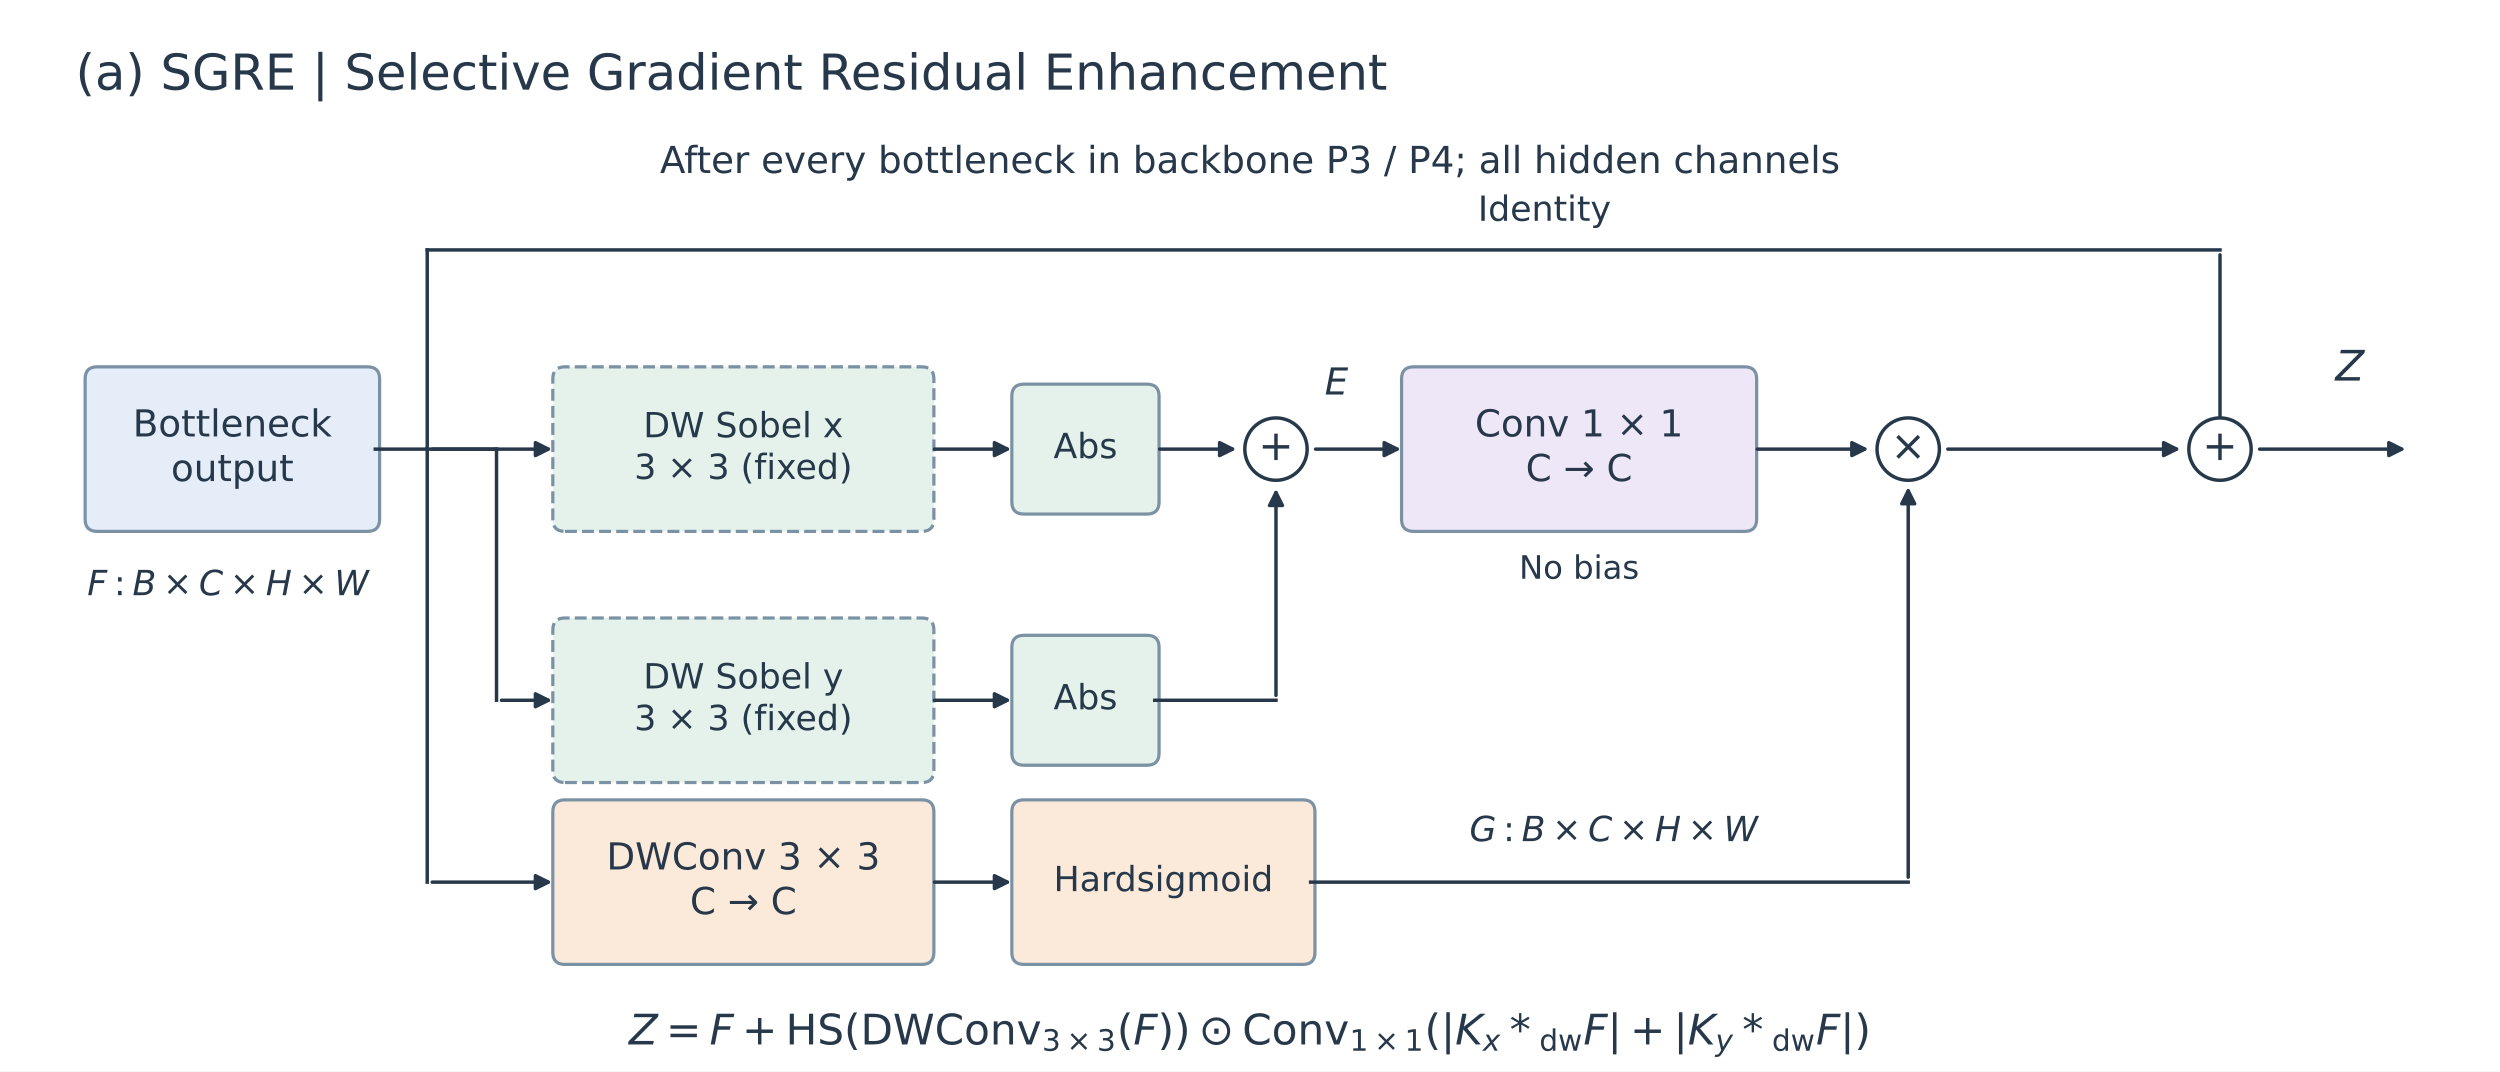
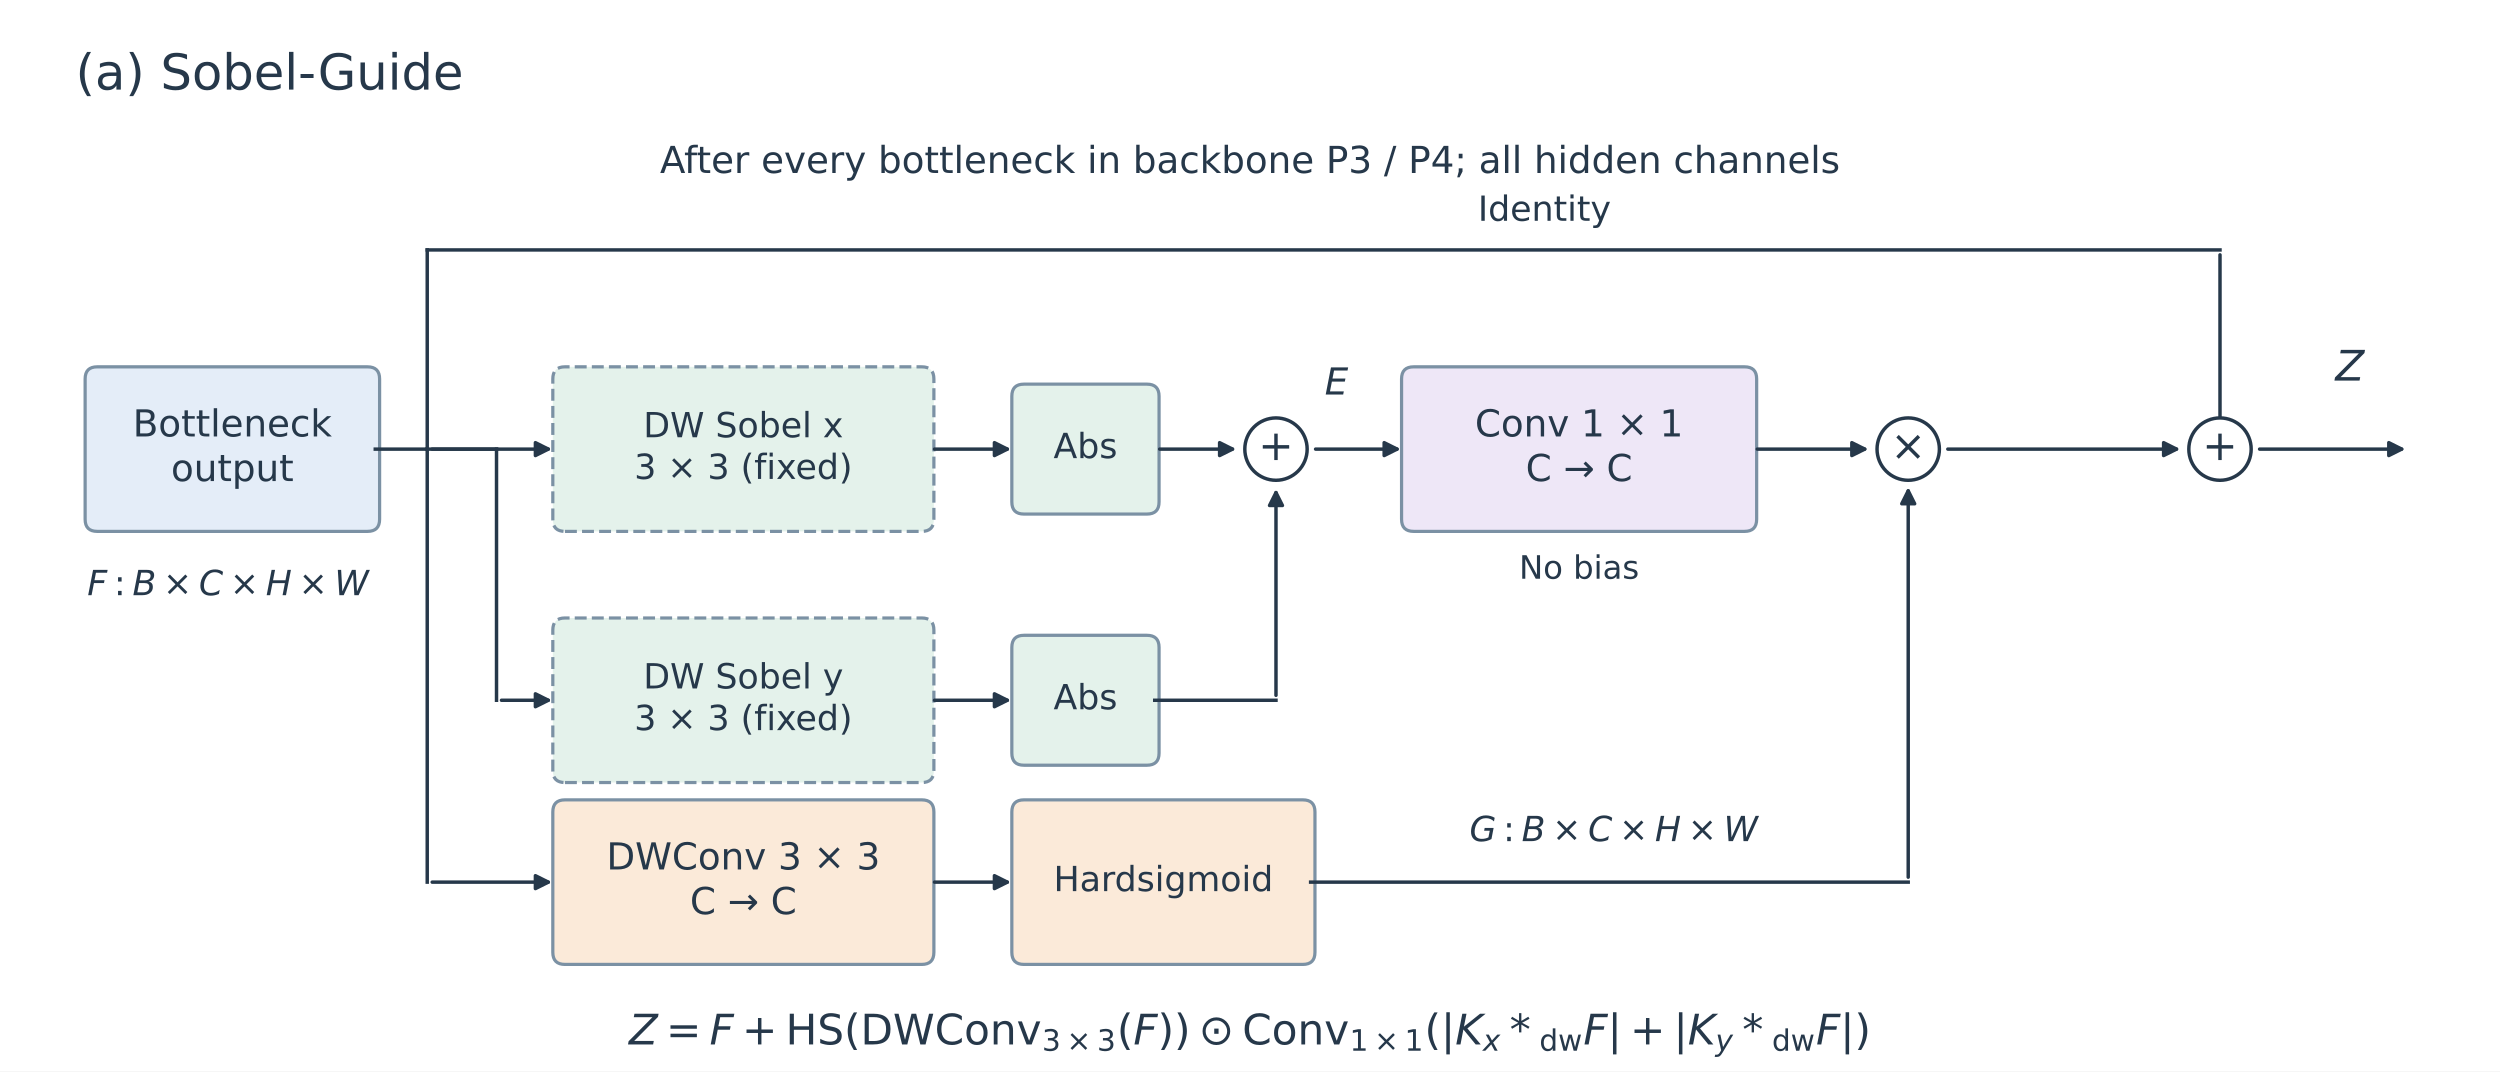
<svg xmlns="http://www.w3.org/2000/svg" width="1008pt" height="432pt" viewBox="0 0 1008 432" version="1.1">
  <defs>
    <style type="text/css">*{stroke-linejoin: round; stroke-linecap: butt}</style>
  </defs>
  <g id="figure_1">
    <g id="patch_1">
      <path d="M 0 432 L 1008 432 L 1008 0 L 0 0 z " style="fill: #ffffff" />
    </g>
    <g id="axes_1">
      <g id="patch_2">
-         <path d="M 39.215 214.254 L 148.165 214.254 Q 153.054 214.254 153.054 209.365 L 153.054 152.795 Q 153.054 147.906 148.165 147.906 L 39.215 147.906 Q 34.326 147.906 34.326 152.795 L 34.326 209.365 Q 34.326 214.254 39.215 214.254 z " clip-path="url(#p93cbaff48f)" style="fill: #e4edf8; stroke: #7b91a4; stroke-width: 1.3; stroke-linejoin: miter" />
+         <path d="M 39.215 214.254 L 148.165 214.254 Q 153.054 214.254 153.054 209.365 L 153.054 152.795 Q 153.054 147.906 148.165 147.906 L 39.215 147.906 Q 34.326 147.906 34.326 152.795 L 34.326 209.365 Q 34.326 214.254 39.215 214.254 z " clip-path="url(#p39e712f70d)" style="fill: #e4edf8; stroke: #7b91a4; stroke-width: 1.3; stroke-linejoin: miter" />
      </g>
      <g id="patch_3">
-         <path d="M 895.104 102.759 Q 895.104 140.918 895.104 177.512 " clip-path="url(#p93cbaff48f)" style="fill: none; stroke: #26384a; stroke-width: 1.4; stroke-linecap: round" />
-         <path d="M 897.704 172.312 L 895.104 177.512 L 892.504 172.312 z " clip-path="url(#p93cbaff48f)" style="fill: #26384a; stroke: #26384a; stroke-width: 1.4; stroke-linecap: round" />
+         <path d="M 895.104 102.759 Q 895.104 140.918 895.104 177.512 " clip-path="url(#p39e712f70d)" style="fill: none; stroke: #26384a; stroke-width: 1.4; stroke-linecap: round" />
+         <path d="M 897.704 172.312 L 895.104 177.512 L 892.504 172.312 z " clip-path="url(#p39e712f70d)" style="fill: #26384a; stroke: #26384a; stroke-width: 1.4; stroke-linecap: round" />
      </g>
      <g id="patch_4">
-         <path d="M 174.258 355.68 Q 198.448 355.68 221.073 355.68 " clip-path="url(#p93cbaff48f)" style="fill: none; stroke: #26384a; stroke-width: 1.4; stroke-linecap: round" />
-         <path d="M 215.873 353.08 L 221.073 355.68 L 215.873 358.28 z " clip-path="url(#p93cbaff48f)" style="fill: #26384a; stroke: #26384a; stroke-width: 1.4; stroke-linecap: round" />
+         <path d="M 174.258 355.68 Q 198.448 355.68 221.073 355.68 " clip-path="url(#p39e712f70d)" style="fill: none; stroke: #26384a; stroke-width: 1.4; stroke-linecap: round" />
+         <path d="M 215.873 353.08 L 221.073 355.68 L 215.873 358.28 z " clip-path="url(#p39e712f70d)" style="fill: #26384a; stroke: #26384a; stroke-width: 1.4; stroke-linecap: round" />
      </g>
      <g id="patch_5">
-         <path d="M 227.783 388.854 L 371.653 388.854 Q 376.542 388.854 376.542 383.965 L 376.542 327.395 Q 376.542 322.506 371.653 322.506 L 227.783 322.506 Q 222.894 322.506 222.894 327.395 L 222.894 383.965 Q 222.894 388.854 227.783 388.854 z " clip-path="url(#p93cbaff48f)" style="fill: #fbead9; stroke: #7b91a4; stroke-width: 1.3; stroke-linejoin: miter" />
+         <path d="M 227.783 388.854 L 371.653 388.854 Q 376.542 388.854 376.542 383.965 L 376.542 327.395 Q 376.542 322.506 371.653 322.506 L 227.783 322.506 Q 222.894 322.506 222.894 327.395 L 222.894 383.965 Q 222.894 388.854 227.783 388.854 z " clip-path="url(#p39e712f70d)" style="fill: #fbead9; stroke: #7b91a4; stroke-width: 1.3; stroke-linejoin: miter" />
      </g>
      <g id="patch_6">
-         <path d="M 376.795 355.68 Q 392.257 355.68 406.153 355.68 " clip-path="url(#p93cbaff48f)" style="fill: none; stroke: #26384a; stroke-width: 1.4; stroke-linecap: round" />
-         <path d="M 400.953 353.08 L 406.153 355.68 L 400.953 358.28 z " clip-path="url(#p93cbaff48f)" style="fill: #26384a; stroke: #26384a; stroke-width: 1.4; stroke-linecap: round" />
+         <path d="M 376.795 355.68 Q 392.257 355.68 406.153 355.68 " clip-path="url(#p39e712f70d)" style="fill: none; stroke: #26384a; stroke-width: 1.4; stroke-linecap: round" />
+         <path d="M 400.953 353.08 L 406.153 355.68 L 400.953 358.28 z " clip-path="url(#p39e712f70d)" style="fill: #26384a; stroke: #26384a; stroke-width: 1.4; stroke-linecap: round" />
      </g>
      <g id="patch_7">
-         <path d="M 412.859 388.854 L 525.301 388.854 Q 530.19 388.854 530.19 383.965 L 530.19 327.395 Q 530.19 322.506 525.301 322.506 L 412.859 322.506 Q 407.97 322.506 407.97 327.395 L 407.97 383.965 Q 407.97 388.854 412.859 388.854 z " clip-path="url(#p93cbaff48f)" style="fill: #fbead9; stroke: #7b91a4; stroke-width: 1.3; stroke-linejoin: miter" />
+         <path d="M 412.859 388.854 L 525.301 388.854 Q 530.19 388.854 530.19 383.965 L 530.19 327.395 Q 530.19 322.506 525.301 322.506 L 412.859 322.506 Q 407.97 322.506 407.97 327.395 L 407.97 383.965 Q 407.97 388.854 412.859 388.854 z " clip-path="url(#p39e712f70d)" style="fill: #fbead9; stroke: #7b91a4; stroke-width: 1.3; stroke-linejoin: miter" />
      </g>
      <g id="patch_8">
-         <path d="M 769.392 353.676 Q 769.392 275.012 769.392 197.913 " clip-path="url(#p93cbaff48f)" style="fill: none; stroke: #26384a; stroke-width: 1.4; stroke-linecap: round" />
-         <path d="M 766.792 203.113 L 769.392 197.913 L 771.992 203.113 z " clip-path="url(#p93cbaff48f)" style="fill: #26384a; stroke: #26384a; stroke-width: 1.4; stroke-linecap: round" />
+         <path d="M 769.392 353.676 Q 769.392 275.012 769.392 197.913 " clip-path="url(#p39e712f70d)" style="fill: none; stroke: #26384a; stroke-width: 1.4; stroke-linecap: round" />
+         <path d="M 766.792 203.113 L 769.392 197.913 L 771.992 203.113 z " clip-path="url(#p39e712f70d)" style="fill: #26384a; stroke: #26384a; stroke-width: 1.4; stroke-linecap: round" />
      </g>
      <g id="patch_9">
-         <path d="M 174.258 181.08 Q 198.448 181.08 221.073 181.08 " clip-path="url(#p93cbaff48f)" style="fill: none; stroke: #26384a; stroke-width: 1.4; stroke-linecap: round" />
-         <path d="M 215.873 178.48 L 221.073 181.08 L 215.873 183.68 z " clip-path="url(#p93cbaff48f)" style="fill: #26384a; stroke: #26384a; stroke-width: 1.4; stroke-linecap: round" />
+         <path d="M 174.258 181.08 Q 198.448 181.08 221.073 181.08 " clip-path="url(#p39e712f70d)" style="fill: none; stroke: #26384a; stroke-width: 1.4; stroke-linecap: round" />
+         <path d="M 215.873 178.48 L 221.073 181.08 L 215.873 183.68 z " clip-path="url(#p39e712f70d)" style="fill: #26384a; stroke: #26384a; stroke-width: 1.4; stroke-linecap: round" />
      </g>
      <g id="patch_10">
-         <path d="M 227.783 214.254 L 371.653 214.254 Q 376.542 214.254 376.542 209.365 L 376.542 152.795 Q 376.542 147.906 371.653 147.906 L 227.783 147.906 Q 222.894 147.906 222.894 152.795 L 222.894 209.365 Q 222.894 214.254 227.783 214.254 z " clip-path="url(#p93cbaff48f)" style="fill: #e4f2eb; stroke-dasharray: 4.81,2.08; stroke-dashoffset: 0; stroke: #7b91a4; stroke-width: 1.3; stroke-linejoin: miter" />
+         <path d="M 227.783 214.254 L 371.653 214.254 Q 376.542 214.254 376.542 209.365 L 376.542 152.795 Q 376.542 147.906 371.653 147.906 L 227.783 147.906 Q 222.894 147.906 222.894 152.795 L 222.894 209.365 Q 222.894 214.254 227.783 214.254 z " clip-path="url(#p39e712f70d)" style="fill: #e4f2eb; stroke-dasharray: 4.81,2.08; stroke-dashoffset: 0; stroke: #7b91a4; stroke-width: 1.3; stroke-linejoin: miter" />
      </g>
      <g id="patch_11">
-         <path d="M 202.198 282.348 Q 212.418 282.348 221.072 282.348 " clip-path="url(#p93cbaff48f)" style="fill: none; stroke: #26384a; stroke-width: 1.4; stroke-linecap: round" />
-         <path d="M 215.872 279.748 L 221.072 282.348 L 215.872 284.948 z " clip-path="url(#p93cbaff48f)" style="fill: #26384a; stroke: #26384a; stroke-width: 1.4; stroke-linecap: round" />
+         <path d="M 202.198 282.348 Q 212.418 282.348 221.072 282.348 " clip-path="url(#p39e712f70d)" style="fill: none; stroke: #26384a; stroke-width: 1.4; stroke-linecap: round" />
+         <path d="M 215.872 279.748 L 221.072 282.348 L 215.872 284.948 z " clip-path="url(#p39e712f70d)" style="fill: #26384a; stroke: #26384a; stroke-width: 1.4; stroke-linecap: round" />
      </g>
      <g id="patch_12">
-         <path d="M 227.783 315.522 L 371.653 315.522 Q 376.542 315.522 376.542 310.633 L 376.542 254.063 Q 376.542 249.174 371.653 249.174 L 227.783 249.174 Q 222.894 249.174 222.894 254.063 L 222.894 310.633 Q 222.894 315.522 227.783 315.522 z " clip-path="url(#p93cbaff48f)" style="fill: #e4f2eb; stroke-dasharray: 4.81,2.08; stroke-dashoffset: 0; stroke: #7b91a4; stroke-width: 1.3; stroke-linejoin: miter" />
+         <path d="M 227.783 315.522 L 371.653 315.522 Q 376.542 315.522 376.542 310.633 L 376.542 254.063 Q 376.542 249.174 371.653 249.174 L 227.783 249.174 Q 222.894 249.174 222.894 254.063 L 222.894 310.633 Q 222.894 315.522 227.783 315.522 z " clip-path="url(#p39e712f70d)" style="fill: #e4f2eb; stroke-dasharray: 4.81,2.08; stroke-dashoffset: 0; stroke: #7b91a4; stroke-width: 1.3; stroke-linejoin: miter" />
      </g>
      <g id="patch_13">
-         <path d="M 412.859 207.27 L 462.445 207.27 Q 467.334 207.27 467.334 202.381 L 467.334 159.779 Q 467.334 154.89 462.445 154.89 L 412.859 154.89 Q 407.97 154.89 407.97 159.779 L 407.97 202.381 Q 407.97 207.27 412.859 207.27 z " clip-path="url(#p93cbaff48f)" style="fill: #e4f2eb; stroke: #7b91a4; stroke-width: 1.3; stroke-linejoin: miter" />
+         <path d="M 412.859 207.27 L 462.445 207.27 Q 467.334 207.27 467.334 202.381 L 467.334 159.779 Q 467.334 154.89 462.445 154.89 L 412.859 154.89 Q 407.97 154.89 407.97 159.779 L 407.97 202.381 Q 407.97 207.27 412.859 207.27 z " clip-path="url(#p39e712f70d)" style="fill: #e4f2eb; stroke: #7b91a4; stroke-width: 1.3; stroke-linejoin: miter" />
      </g>
      <g id="patch_14">
-         <path d="M 412.859 308.538 L 462.445 308.538 Q 467.334 308.538 467.334 303.649 L 467.334 261.047 Q 467.334 256.158 462.445 256.158 L 412.859 256.158 Q 407.97 256.158 407.97 261.047 L 407.97 303.649 Q 407.97 308.538 412.859 308.538 z " clip-path="url(#p93cbaff48f)" style="fill: #e4f2eb; stroke: #7b91a4; stroke-width: 1.3; stroke-linejoin: miter" />
+         <path d="M 412.859 308.538 L 462.445 308.538 Q 467.334 308.538 467.334 303.649 L 467.334 261.047 Q 467.334 256.158 462.445 256.158 L 412.859 256.158 Q 407.97 256.158 407.97 261.047 L 407.97 303.649 Q 407.97 308.538 412.859 308.538 z " clip-path="url(#p39e712f70d)" style="fill: #e4f2eb; stroke: #7b91a4; stroke-width: 1.3; stroke-linejoin: miter" />
      </g>
      <g id="patch_15">
-         <path d="M 376.795 181.08 Q 392.257 181.08 406.153 181.08 " clip-path="url(#p93cbaff48f)" style="fill: none; stroke: #26384a; stroke-width: 1.4; stroke-linecap: round" />
-         <path d="M 400.953 178.48 L 406.153 181.08 L 400.953 183.68 z " clip-path="url(#p93cbaff48f)" style="fill: #26384a; stroke: #26384a; stroke-width: 1.4; stroke-linecap: round" />
+         <path d="M 376.795 181.08 Q 392.257 181.08 406.153 181.08 " clip-path="url(#p39e712f70d)" style="fill: none; stroke: #26384a; stroke-width: 1.4; stroke-linecap: round" />
+         <path d="M 400.953 178.48 L 406.153 181.08 L 400.953 183.68 z " clip-path="url(#p39e712f70d)" style="fill: #26384a; stroke: #26384a; stroke-width: 1.4; stroke-linecap: round" />
      </g>
      <g id="patch_16">
-         <path d="M 376.795 282.348 Q 392.257 282.348 406.153 282.348 " clip-path="url(#p93cbaff48f)" style="fill: none; stroke: #26384a; stroke-width: 1.4; stroke-linecap: round" />
-         <path d="M 400.953 279.748 L 406.153 282.348 L 400.953 284.948 z " clip-path="url(#p93cbaff48f)" style="fill: #26384a; stroke: #26384a; stroke-width: 1.4; stroke-linecap: round" />
+         <path d="M 376.795 282.348 Q 392.257 282.348 406.153 282.348 " clip-path="url(#p39e712f70d)" style="fill: none; stroke: #26384a; stroke-width: 1.4; stroke-linecap: round" />
+         <path d="M 400.953 279.748 L 406.153 282.348 L 400.953 284.948 z " clip-path="url(#p39e712f70d)" style="fill: #26384a; stroke: #26384a; stroke-width: 1.4; stroke-linecap: round" />
      </g>
      <g id="patch_17">
-         <path d="M 514.476 193.651 C 517.81 193.651 521.008 192.327 523.365 189.969 C 525.723 187.612 527.047 184.414 527.047 181.08 C 527.047 177.746 525.723 174.548 523.365 172.191 C 521.008 169.833 517.81 168.509 514.476 168.509 C 511.142 168.509 507.944 169.833 505.587 172.191 C 503.229 174.548 501.905 177.746 501.905 181.08 C 501.905 184.414 503.229 187.612 505.587 189.969 C 507.944 192.327 511.142 193.651 514.476 193.651 z " clip-path="url(#p93cbaff48f)" style="fill: #ffffff; stroke: #26384a; stroke-width: 1.4; stroke-linejoin: miter" />
+         <path d="M 514.476 193.651 C 517.81 193.651 521.008 192.327 523.365 189.969 C 525.723 187.612 527.047 184.414 527.047 181.08 C 527.047 177.746 525.723 174.548 523.365 172.191 C 521.008 169.833 517.81 168.509 514.476 168.509 C 511.142 168.509 507.944 169.833 505.587 172.191 C 503.229 174.548 501.905 177.746 501.905 181.08 C 501.905 184.414 503.229 187.612 505.587 189.969 C 507.944 192.327 511.142 193.651 514.476 193.651 z " clip-path="url(#p39e712f70d)" style="fill: #ffffff; stroke: #26384a; stroke-width: 1.4; stroke-linejoin: miter" />
      </g>
      <g id="patch_18">
-         <path d="M 467.587 181.08 Q 483.049 181.08 496.945 181.08 " clip-path="url(#p93cbaff48f)" style="fill: none; stroke: #26384a; stroke-width: 1.4; stroke-linecap: round" />
-         <path d="M 491.745 178.48 L 496.945 181.08 L 491.745 183.68 z " clip-path="url(#p93cbaff48f)" style="fill: #26384a; stroke: #26384a; stroke-width: 1.4; stroke-linecap: round" />
+         <path d="M 467.587 181.08 Q 483.049 181.08 496.945 181.08 " clip-path="url(#p39e712f70d)" style="fill: none; stroke: #26384a; stroke-width: 1.4; stroke-linecap: round" />
+         <path d="M 491.745 178.48 L 496.945 181.08 L 491.745 183.68 z " clip-path="url(#p39e712f70d)" style="fill: #26384a; stroke: #26384a; stroke-width: 1.4; stroke-linecap: round" />
      </g>
      <g id="patch_19">
-         <path d="M 514.476 280.347 Q 514.476 238.698 514.476 198.615 " clip-path="url(#p93cbaff48f)" style="fill: none; stroke: #26384a; stroke-width: 1.4; stroke-linecap: round" />
-         <path d="M 511.876 203.815 L 514.476 198.615 L 517.076 203.815 z " clip-path="url(#p93cbaff48f)" style="fill: #26384a; stroke: #26384a; stroke-width: 1.4; stroke-linecap: round" />
+         <path d="M 514.476 280.347 Q 514.476 238.698 514.476 198.615 " clip-path="url(#p39e712f70d)" style="fill: none; stroke: #26384a; stroke-width: 1.4; stroke-linecap: round" />
+         <path d="M 511.876 203.815 L 514.476 198.615 L 517.076 203.815 z " clip-path="url(#p39e712f70d)" style="fill: #26384a; stroke: #26384a; stroke-width: 1.4; stroke-linecap: round" />
      </g>
      <g id="patch_20">
-         <path d="M 530.446 181.08 Q 547.653 181.08 563.295 181.08 " clip-path="url(#p93cbaff48f)" style="fill: none; stroke: #26384a; stroke-width: 1.4; stroke-linecap: round" />
-         <path d="M 558.095 178.48 L 563.295 181.08 L 558.095 183.68 z " clip-path="url(#p93cbaff48f)" style="fill: #26384a; stroke: #26384a; stroke-width: 1.4; stroke-linecap: round" />
+         <path d="M 530.446 181.08 Q 547.653 181.08 563.295 181.08 " clip-path="url(#p39e712f70d)" style="fill: none; stroke: #26384a; stroke-width: 1.4; stroke-linecap: round" />
+         <path d="M 558.095 178.48 L 563.295 181.08 L 558.095 183.68 z " clip-path="url(#p39e712f70d)" style="fill: #26384a; stroke: #26384a; stroke-width: 1.4; stroke-linecap: round" />
      </g>
      <g id="patch_21">
-         <path d="M 569.999 214.254 L 703.393 214.254 Q 708.282 214.254 708.282 209.365 L 708.282 152.795 Q 708.282 147.906 703.393 147.906 L 569.999 147.906 Q 565.11 147.906 565.11 152.795 L 565.11 209.365 Q 565.11 214.254 569.999 214.254 z " clip-path="url(#p93cbaff48f)" style="fill: #eee7f7; stroke: #7b91a4; stroke-width: 1.3; stroke-linejoin: miter" />
+         <path d="M 569.999 214.254 L 703.393 214.254 Q 708.282 214.254 708.282 209.365 L 708.282 152.795 Q 708.282 147.906 703.393 147.906 L 569.999 147.906 Q 565.11 147.906 565.11 152.795 L 565.11 209.365 Q 565.11 214.254 569.999 214.254 z " clip-path="url(#p39e712f70d)" style="fill: #eee7f7; stroke: #7b91a4; stroke-width: 1.3; stroke-linejoin: miter" />
      </g>
      <g id="patch_22">
-         <path d="M 708.538 181.08 Q 730.981 181.08 751.858 181.08 " clip-path="url(#p93cbaff48f)" style="fill: none; stroke: #26384a; stroke-width: 1.4; stroke-linecap: round" />
-         <path d="M 746.658 178.48 L 751.858 181.08 L 746.658 183.68 z " clip-path="url(#p93cbaff48f)" style="fill: #26384a; stroke: #26384a; stroke-width: 1.4; stroke-linecap: round" />
+         <path d="M 708.538 181.08 Q 730.981 181.08 751.858 181.08 " clip-path="url(#p39e712f70d)" style="fill: none; stroke: #26384a; stroke-width: 1.4; stroke-linecap: round" />
+         <path d="M 746.658 178.48 L 751.858 181.08 L 746.658 183.68 z " clip-path="url(#p39e712f70d)" style="fill: #26384a; stroke: #26384a; stroke-width: 1.4; stroke-linecap: round" />
      </g>
      <g id="patch_23">
-         <path d="M 769.392 193.651 C 772.726 193.651 775.924 192.327 778.281 189.969 C 780.639 187.612 781.963 184.414 781.963 181.08 C 781.963 177.746 780.639 174.548 778.281 172.191 C 775.924 169.833 772.726 168.509 769.392 168.509 C 766.058 168.509 762.86 169.833 760.503 172.191 C 758.145 174.548 756.821 177.746 756.821 181.08 C 756.821 184.414 758.145 187.612 760.503 189.969 C 762.86 192.327 766.058 193.651 769.392 193.651 z " clip-path="url(#p93cbaff48f)" style="fill: #ffffff; stroke: #26384a; stroke-width: 1.4; stroke-linejoin: miter" />
+         <path d="M 769.392 193.651 C 772.726 193.651 775.924 192.327 778.281 189.969 C 780.639 187.612 781.963 184.414 781.963 181.08 C 781.963 177.746 780.639 174.548 778.281 172.191 C 775.924 169.833 772.726 168.509 769.392 168.509 C 766.058 168.509 762.86 169.833 760.503 172.191 C 758.145 174.548 756.821 177.746 756.821 181.08 C 756.821 184.414 758.145 187.612 760.503 189.969 C 762.86 192.327 766.058 193.651 769.392 193.651 z " clip-path="url(#p39e712f70d)" style="fill: #ffffff; stroke: #26384a; stroke-width: 1.4; stroke-linejoin: miter" />
      </g>
      <g id="patch_24">
-         <path d="M 785.362 181.08 Q 832.248 181.08 877.569 181.08 " clip-path="url(#p93cbaff48f)" style="fill: none; stroke: #26384a; stroke-width: 1.4; stroke-linecap: round" />
-         <path d="M 872.369 178.48 L 877.569 181.08 L 872.369 183.68 z " clip-path="url(#p93cbaff48f)" style="fill: #26384a; stroke: #26384a; stroke-width: 1.4; stroke-linecap: round" />
+         <path d="M 785.362 181.08 Q 832.248 181.08 877.569 181.08 " clip-path="url(#p39e712f70d)" style="fill: none; stroke: #26384a; stroke-width: 1.4; stroke-linecap: round" />
+         <path d="M 872.369 178.48 L 877.569 181.08 L 872.369 183.68 z " clip-path="url(#p39e712f70d)" style="fill: #26384a; stroke: #26384a; stroke-width: 1.4; stroke-linecap: round" />
      </g>
      <g id="patch_25">
-         <path d="M 895.104 193.651 C 898.438 193.651 901.636 192.327 903.993 189.969 C 906.351 187.612 907.675 184.414 907.675 181.08 C 907.675 177.746 906.351 174.548 903.993 172.191 C 901.636 169.833 898.438 168.509 895.104 168.509 C 891.77 168.509 888.572 169.833 886.215 172.191 C 883.857 174.548 882.533 177.746 882.533 181.08 C 882.533 184.414 883.857 187.612 886.215 189.969 C 888.572 192.327 891.77 193.651 895.104 193.651 z " clip-path="url(#p93cbaff48f)" style="fill: #ffffff; stroke: #26384a; stroke-width: 1.4; stroke-linejoin: miter" />
+         <path d="M 895.104 193.651 C 898.438 193.651 901.636 192.327 903.993 189.969 C 906.351 187.612 907.675 184.414 907.675 181.08 C 907.675 177.746 906.351 174.548 903.993 172.191 C 901.636 169.833 898.438 168.509 895.104 168.509 C 891.77 168.509 888.572 169.833 886.215 172.191 C 883.857 174.548 882.533 177.746 882.533 181.08 C 882.533 184.414 883.857 187.612 886.215 189.969 C 888.572 192.327 891.77 193.651 895.104 193.651 z " clip-path="url(#p39e712f70d)" style="fill: #ffffff; stroke: #26384a; stroke-width: 1.4; stroke-linejoin: miter" />
      </g>
      <g id="patch_26">
-         <path d="M 911.071 181.08 Q 940.498 181.08 968.361 181.08 " clip-path="url(#p93cbaff48f)" style="fill: none; stroke: #26384a; stroke-width: 1.4; stroke-linecap: round" />
-         <path d="M 963.161 178.48 L 968.361 181.08 L 963.161 183.68 z " clip-path="url(#p93cbaff48f)" style="fill: #26384a; stroke: #26384a; stroke-width: 1.4; stroke-linecap: round" />
+         <path d="M 911.071 181.08 Q 940.498 181.08 968.361 181.08 " clip-path="url(#p39e712f70d)" style="fill: none; stroke: #26384a; stroke-width: 1.4; stroke-linecap: round" />
+         <path d="M 963.161 178.48 L 968.361 181.08 L 963.161 183.68 z " clip-path="url(#p39e712f70d)" style="fill: #26384a; stroke: #26384a; stroke-width: 1.4; stroke-linecap: round" />
      </g>
      <g id="line2d_1">
-         <path d="M 151.308 181.08 L 172.26 181.08 " clip-path="url(#p93cbaff48f)" style="fill: none; stroke: #26384a; stroke-width: 1.4; stroke-linecap: square" />
+         <path d="M 151.308 181.08 L 172.26 181.08 " clip-path="url(#p39e712f70d)" style="fill: none; stroke: #26384a; stroke-width: 1.4; stroke-linecap: square" />
      </g>
      <g id="line2d_2">
-         <path d="M 172.26 181.08 L 172.26 100.764 " clip-path="url(#p93cbaff48f)" style="fill: none; stroke: #26384a; stroke-width: 1.4; stroke-linecap: square" />
+         <path d="M 172.26 181.08 L 172.26 100.764 " clip-path="url(#p39e712f70d)" style="fill: none; stroke: #26384a; stroke-width: 1.4; stroke-linecap: square" />
      </g>
      <g id="line2d_3">
-         <path d="M 172.26 100.764 L 895.104 100.764 " clip-path="url(#p93cbaff48f)" style="fill: none; stroke: #26384a; stroke-width: 1.4; stroke-linecap: square" />
+         <path d="M 172.26 100.764 L 895.104 100.764 " clip-path="url(#p39e712f70d)" style="fill: none; stroke: #26384a; stroke-width: 1.4; stroke-linecap: square" />
      </g>
      <g id="line2d_4">
-         <path d="M 172.26 181.08 L 172.26 355.68 " clip-path="url(#p93cbaff48f)" style="fill: none; stroke: #26384a; stroke-width: 1.4; stroke-linecap: square" />
+         <path d="M 172.26 181.08 L 172.26 355.68 " clip-path="url(#p39e712f70d)" style="fill: none; stroke: #26384a; stroke-width: 1.4; stroke-linecap: square" />
      </g>
      <g id="line2d_5">
-         <path d="M 528.444 355.68 L 769.392 355.68 " clip-path="url(#p93cbaff48f)" style="fill: none; stroke: #26384a; stroke-width: 1.4; stroke-linecap: square" />
+         <path d="M 528.444 355.68 L 769.392 355.68 " clip-path="url(#p39e712f70d)" style="fill: none; stroke: #26384a; stroke-width: 1.4; stroke-linecap: square" />
      </g>
      <g id="line2d_6">
-         <path d="M 172.26 181.08 L 200.196 181.08 " clip-path="url(#p93cbaff48f)" style="fill: none; stroke: #26384a; stroke-width: 1.4; stroke-linecap: square" />
+         <path d="M 172.26 181.08 L 200.196 181.08 " clip-path="url(#p39e712f70d)" style="fill: none; stroke: #26384a; stroke-width: 1.4; stroke-linecap: square" />
      </g>
      <g id="line2d_7">
-         <path d="M 200.196 181.08 L 200.196 282.348 " clip-path="url(#p93cbaff48f)" style="fill: none; stroke: #26384a; stroke-width: 1.4; stroke-linecap: square" />
+         <path d="M 200.196 181.08 L 200.196 282.348 " clip-path="url(#p39e712f70d)" style="fill: none; stroke: #26384a; stroke-width: 1.4; stroke-linecap: square" />
      </g>
      <g id="line2d_8">
-         <path d="M 465.588 282.348 L 514.476 282.348 " clip-path="url(#p93cbaff48f)" style="fill: none; stroke: #26384a; stroke-width: 1.4; stroke-linecap: square" />
+         <path d="M 465.588 282.348 L 514.476 282.348 " clip-path="url(#p39e712f70d)" style="fill: none; stroke: #26384a; stroke-width: 1.4; stroke-linecap: square" />
      </g>
      <g id="text_1">
-         <text style="font-size: 20px; font-family: 'DejaVu Sans'; text-anchor: start; fill: #26384a" x="30.485" y="36.164" transform="rotate(-0 30.4848 36.16384)">(a) SGRE | Selective Gradient Residual Enhancement</text>
+         <text style="font-size: 20px; font-family: 'DejaVu Sans'; text-anchor: start; fill: #26384a" x="30.485" y="36.12" transform="rotate(-0 30.4848 36.12009)">(a) Sobel-Guide</text>
      </g>
      <g id="text_2">
        <text style="font-size: 15px; font-family: 'DejaVu Sans'; text-anchor: middle; fill: #26384a" x="504" y="69.741" transform="rotate(-0 504 69.74107)">After every bottleneck in backbone P3 / P4; all hidden channels</text>
      </g>
      <g id="text_3">
        <text style="font-size: 15px; font-family: 'DejaVu Sans'; fill: #26384a" transform="translate(53.54156 175.9756)">Bottleneck</text>
        <text style="font-size: 15px; font-family: 'DejaVu Sans'; fill: #26384a" transform="translate(68.95289 193.9785)">output</text>
      </g>
      <g id="text_4">
        <g style="fill: #26384a" transform="translate(35.174 240.5887)">
          <text>
            <tspan x="0" y="-0.609" style="font-style: oblique; font-size: 14px; font-family: 'DejaVu Sans'; fill: #26384a">F</tspan>
            <tspan x="18.225" y="-0.609" style="font-style: oblique; font-size: 14px; font-family: 'DejaVu Sans'; fill: #26384a">B</tspan>
            <tspan x="45.015" y="-0.609" style="font-style: oblique; font-size: 14px; font-family: 'DejaVu Sans'; fill: #26384a">C</tspan>
            <tspan x="71.976" y="-0.609" style="font-style: oblique; font-size: 14px; font-family: 'DejaVu Sans'; fill: #26384a">H</tspan>
            <tspan x="99.688" y="-0.609" style="font-style: oblique; font-size: 14px; font-family: 'DejaVu Sans'; fill: #26384a">W</tspan>
            <tspan x="10.78" y="-0.609" style="font-size: 14px; font-family: 'DejaVu Sans'; fill: #26384a">:</tspan>
            <tspan x="30.557" y="-0.609" style="font-size: 14px; font-family: 'DejaVu Sans'; fill: #26384a">×</tspan>
            <tspan x="57.518" y="-0.609" style="font-size: 14px; font-family: 'DejaVu Sans'; fill: #26384a">×</tspan>
            <tspan x="85.23" y="-0.609" style="font-size: 14px; font-family: 'DejaVu Sans'; fill: #26384a">×</tspan>
          </text>
        </g>
      </g>
      <g id="text_5">
        <text style="font-size: 14px; font-family: 'DejaVu Sans'; text-anchor: middle; fill: #26384a" x="622.728" y="89.036" transform="rotate(-0 622.728 89.03647)">Identity</text>
      </g>
      <g id="text_6">
        <text style="font-size: 15px; font-family: 'DejaVu Sans'; fill: #26384a" transform="translate(244.5297 350.575)">DWConv 3 × 3</text>
        <text style="font-size: 15px; font-family: 'DejaVu Sans'; fill: #26384a" transform="translate(278.1918 368.5779)">C → C</text>
      </g>
      <g id="text_7">
        <text style="font-size: 14px; font-family: 'DejaVu Sans'; text-anchor: middle; fill: #26384a" x="469.08" y="359.317" transform="rotate(-0 469.08 359.3173)">Hardsigmoid</text>
      </g>
      <g id="text_8">
        <g style="fill: #26384a" transform="translate(592.494 339.7615)">
          <text>
            <tspan x="0" y="-0.609" style="font-style: oblique; font-size: 14px; font-family: 'DejaVu Sans'; fill: #26384a">G</tspan>
            <tspan x="21.021" y="-0.609" style="font-style: oblique; font-size: 14px; font-family: 'DejaVu Sans'; fill: #26384a">B</tspan>
            <tspan x="47.811" y="-0.609" style="font-style: oblique; font-size: 14px; font-family: 'DejaVu Sans'; fill: #26384a">C</tspan>
            <tspan x="74.771" y="-0.609" style="font-style: oblique; font-size: 14px; font-family: 'DejaVu Sans'; fill: #26384a">H</tspan>
            <tspan x="102.484" y="-0.609" style="font-style: oblique; font-size: 14px; font-family: 'DejaVu Sans'; fill: #26384a">W</tspan>
            <tspan x="13.576" y="-0.609" style="font-size: 14px; font-family: 'DejaVu Sans'; fill: #26384a">:</tspan>
            <tspan x="33.353" y="-0.609" style="font-size: 14px; font-family: 'DejaVu Sans'; fill: #26384a">×</tspan>
            <tspan x="60.313" y="-0.609" style="font-size: 14px; font-family: 'DejaVu Sans'; fill: #26384a">×</tspan>
            <tspan x="88.026" y="-0.609" style="font-size: 14px; font-family: 'DejaVu Sans'; fill: #26384a">×</tspan>
          </text>
        </g>
      </g>
      <g id="text_9">
        <text style="font-size: 14px; font-family: 'DejaVu Sans'; fill: #26384a" transform="translate(259.3914 176.3154)">DW Sobel x</text>
        <text style="font-size: 14px; font-family: 'DejaVu Sans'; fill: #26384a" transform="translate(255.7208 193.1192)">3 × 3 (fixed)</text>
      </g>
      <g id="text_10">
        <text style="font-size: 14px; font-family: 'DejaVu Sans'; fill: #26384a" transform="translate(259.3914 277.5834)">DW Sobel y</text>
        <text style="font-size: 14px; font-family: 'DejaVu Sans'; fill: #26384a" transform="translate(255.7208 294.3872)">3 × 3 (fixed)</text>
      </g>
      <g id="text_11">
        <text style="font-size: 14px; font-family: 'DejaVu Sans'; text-anchor: middle; fill: #26384a" x="437.652" y="184.717" transform="rotate(-0 437.652 184.7173)">Abs</text>
      </g>
      <g id="text_12">
        <text style="font-size: 14px; font-family: 'DejaVu Sans'; text-anchor: middle; fill: #26384a" x="437.652" y="285.985" transform="rotate(-0 437.652 285.9853)">Abs</text>
      </g>
      <g id="text_13">
        <text style="font-size: 17px; font-family: 'DejaVu Sans'; text-anchor: middle; fill: #26384a" x="514.476" y="185.496" transform="rotate(-0 514.476 185.496)">+</text>
      </g>
      <g id="text_14">
        <g style="fill: #26384a" transform="translate(534.12 159.1357)">
          <text>
            <tspan x="0" y="-0.062" style="font-style: oblique; font-size: 15px; font-family: 'DejaVu Sans'; fill: #26384a">E</tspan>
          </text>
        </g>
      </g>
      <g id="text_15">
        <text style="font-size: 15px; font-family: 'DejaVu Sans'; fill: #26384a" transform="translate(594.6983 175.975)">Conv 1 × 1</text>
        <text style="font-size: 15px; font-family: 'DejaVu Sans'; fill: #26384a" transform="translate(615.1698 193.9779)">C → C</text>
      </g>
      <g id="text_16">
        <text style="font-size: 13px; font-family: 'DejaVu Sans'; text-anchor: middle; fill: #26384a" x="636.696" y="233.345" transform="rotate(-0 636.696 233.3455)">No bias</text>
      </g>
      <g id="text_17">
        <text style="font-size: 17px; font-family: 'DejaVu Sans'; text-anchor: middle; fill: #26384a" x="769.392" y="185.496" transform="rotate(-0 769.392 185.496)">×</text>
      </g>
      <g id="text_18">
        <text style="font-size: 17px; font-family: 'DejaVu Sans'; text-anchor: middle; fill: #26384a" x="895.104" y="185.496" transform="rotate(-0 895.104 185.496)">+</text>
      </g>
      <g id="text_19">
        <g style="fill: #26384a" transform="translate(941.619 154.068)">
          <text>
            <tspan x="0" y="-0.609" style="font-style: oblique; font-size: 17px; font-family: 'DejaVu Sans'; fill: #26384a">Z</tspan>
          </text>
        </g>
      </g>
      <g id="text_20">
        <g style="fill: #26384a" transform="translate(253.59 421.1342)">
          <text>
            <tspan x="0" y="-0.016" style="font-style: oblique; font-size: 17px; font-family: 'DejaVu Sans'; fill: #26384a">Z</tspan>
            <tspan x="32.514" y="-0.016" style="font-style: oblique; font-size: 17px; font-family: 'DejaVu Sans'; fill: #26384a">F</tspan>
            <tspan x="203.382" y="-0.016" style="font-style: oblique; font-size: 17px; font-family: 'DejaVu Sans'; fill: #26384a">F</tspan>
            <tspan x="333.137" y="-0.016" style="font-style: oblique; font-size: 17px; font-family: 'DejaVu Sans'; fill: #26384a">K</tspan>
            <tspan x="384.83" y="-0.016" style="font-style: oblique; font-size: 17px; font-family: 'DejaVu Sans'; fill: #26384a">F</tspan>
            <tspan x="426.932" y="-0.016" style="font-style: oblique; font-size: 17px; font-family: 'DejaVu Sans'; fill: #26384a">K</tspan>
            <tspan x="478.625" y="-0.016" style="font-style: oblique; font-size: 17px; font-family: 'DejaVu Sans'; fill: #26384a">F</tspan>
            <tspan x="14.958" y="-0.016" style="font-size: 17px; font-family: 'DejaVu Sans'; fill: #26384a">=</tspan>
            <tspan x="45.604" y="-0.016" style="font-size: 17px; font-family: 'DejaVu Sans'; fill: #26384a">+</tspan>
            <tspan x="63.161" y="-0.016" style="font-size: 17px; font-family: 'DejaVu Sans'; fill: #26384a">H</tspan>
            <tspan x="75.944" y="-0.016" style="font-size: 17px; font-family: 'DejaVu Sans'; fill: #26384a">S</tspan>
            <tspan x="86.735" y="-0.016" style="font-size: 17px; font-family: 'DejaVu Sans'; fill: #26384a">(</tspan>
            <tspan x="93.367" y="-0.016" style="font-size: 17px; font-family: 'DejaVu Sans'; fill: #26384a">D</tspan>
            <tspan x="106.458" y="-0.016" style="font-size: 17px; font-family: 'DejaVu Sans'; fill: #26384a">W</tspan>
            <tspan x="123.267" y="-0.016" style="font-size: 17px; font-family: 'DejaVu Sans'; fill: #26384a">C</tspan>
            <tspan x="135.137" y="-0.016" style="font-size: 17px; font-family: 'DejaVu Sans'; fill: #26384a">o</tspan>
            <tspan x="145.538" y="-0.016" style="font-size: 17px; font-family: 'DejaVu Sans'; fill: #26384a">n</tspan>
            <tspan x="156.312" y="-0.016" style="font-size: 17px; font-family: 'DejaVu Sans'; fill: #26384a">v</tspan>
            <tspan x="196.75" y="-0.016" style="font-size: 17px; font-family: 'DejaVu Sans'; fill: #26384a">(</tspan>
            <tspan x="213.161" y="-0.016" style="font-size: 17px; font-family: 'DejaVu Sans'; fill: #26384a">)</tspan>
            <tspan x="219.793" y="-0.016" style="font-size: 17px; font-family: 'DejaVu Sans'; fill: #26384a">)</tspan>
            <tspan x="229.737" y="-0.016" style="font-size: 17px; font-family: 'DejaVu Sans'; fill: #26384a">⊙</tspan>
            <tspan x="247.294" y="-0.016" style="font-size: 17px; font-family: 'DejaVu Sans'; fill: #26384a">C</tspan>
            <tspan x="259.164" y="-0.016" style="font-size: 17px; font-family: 'DejaVu Sans'; fill: #26384a">o</tspan>
            <tspan x="269.565" y="-0.016" style="font-size: 17px; font-family: 'DejaVu Sans'; fill: #26384a">n</tspan>
            <tspan x="280.339" y="-0.016" style="font-size: 17px; font-family: 'DejaVu Sans'; fill: #26384a">v</tspan>
            <tspan x="320.777" y="-0.016" style="font-size: 17px; font-family: 'DejaVu Sans'; fill: #26384a">(</tspan>
            <tspan x="327.409" y="-0.016" style="font-size: 17px; font-family: 'DejaVu Sans'; fill: #26384a">|</tspan>
            <tspan x="355.104" y="-0.016" style="font-size: 17px; font-family: 'DejaVu Sans'; fill: #26384a">*</tspan>
            <tspan x="394.608" y="-0.016" style="font-size: 17px; font-family: 'DejaVu Sans'; fill: #26384a">|</tspan>
            <tspan x="403.648" y="-0.016" style="font-size: 17px; font-family: 'DejaVu Sans'; fill: #26384a">+</tspan>
            <tspan x="421.204" y="-0.016" style="font-size: 17px; font-family: 'DejaVu Sans'; fill: #26384a">|</tspan>
            <tspan x="448.899" y="-0.016" style="font-size: 17px; font-family: 'DejaVu Sans'; fill: #26384a">*</tspan>
            <tspan x="488.403" y="-0.016" style="font-size: 17px; font-family: 'DejaVu Sans'; fill: #26384a">|</tspan>
            <tspan x="494.131" y="-0.016" style="font-size: 17px; font-family: 'DejaVu Sans'; fill: #26384a">)</tspan>
            <tspan x="166.535" y="2.534" style="font-size: 11.9px; font-family: 'DejaVu Sans'; fill: #26384a">3</tspan>
            <tspan x="176.425" y="2.534" style="font-size: 11.9px; font-family: 'DejaVu Sans'; fill: #26384a">×</tspan>
            <tspan x="188.714" y="2.534" style="font-size: 11.9px; font-family: 'DejaVu Sans'; fill: #26384a">3</tspan>
            <tspan x="290.562" y="2.534" style="font-size: 11.9px; font-family: 'DejaVu Sans'; fill: #26384a">1</tspan>
            <tspan x="300.452" y="2.534" style="font-size: 11.9px; font-family: 'DejaVu Sans'; fill: #26384a">×</tspan>
            <tspan x="312.741" y="2.534" style="font-size: 11.9px; font-family: 'DejaVu Sans'; fill: #26384a">1</tspan>
            <tspan x="367.079" y="2.534" style="font-size: 11.9px; font-family: 'DejaVu Sans'; fill: #26384a">d</tspan>
            <tspan x="374.633" y="2.534" style="font-size: 11.9px; font-family: 'DejaVu Sans'; fill: #26384a">w</tspan>
            <tspan x="460.873" y="2.534" style="font-size: 11.9px; font-family: 'DejaVu Sans'; fill: #26384a">d</tspan>
            <tspan x="468.427" y="2.534" style="font-size: 11.9px; font-family: 'DejaVu Sans'; fill: #26384a">w</tspan>
            <tspan x="344.285" y="2.534" style="font-style: oblique; font-size: 11.9px; font-family: 'DejaVu Sans'; fill: #26384a">x</tspan>
            <tspan x="438.08" y="2.534" style="font-style: oblique; font-size: 11.9px; font-family: 'DejaVu Sans'; fill: #26384a">y</tspan>
          </text>
        </g>
      </g>
    </g>
  </g>
  <defs>
-     <clipPath id="p93cbaff48f">
+     <clipPath id="p39e712f70d">
      <rect x="15.12" y="6.48" width="977.76" height="419.04" />
    </clipPath>
  </defs>
</svg>
